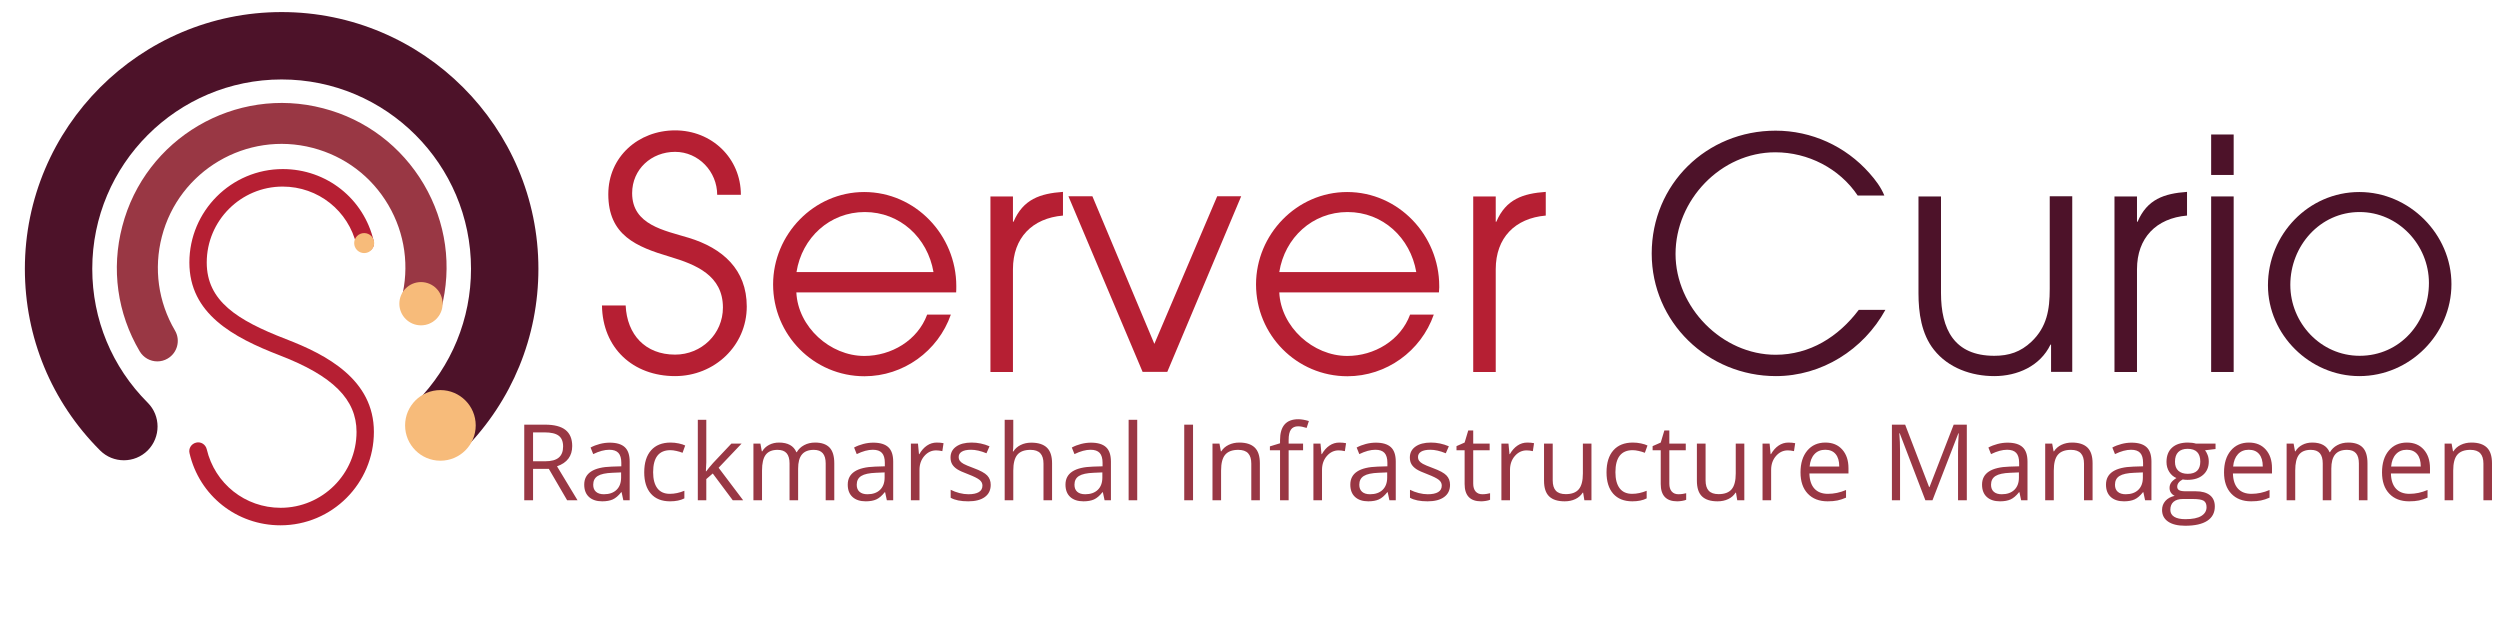
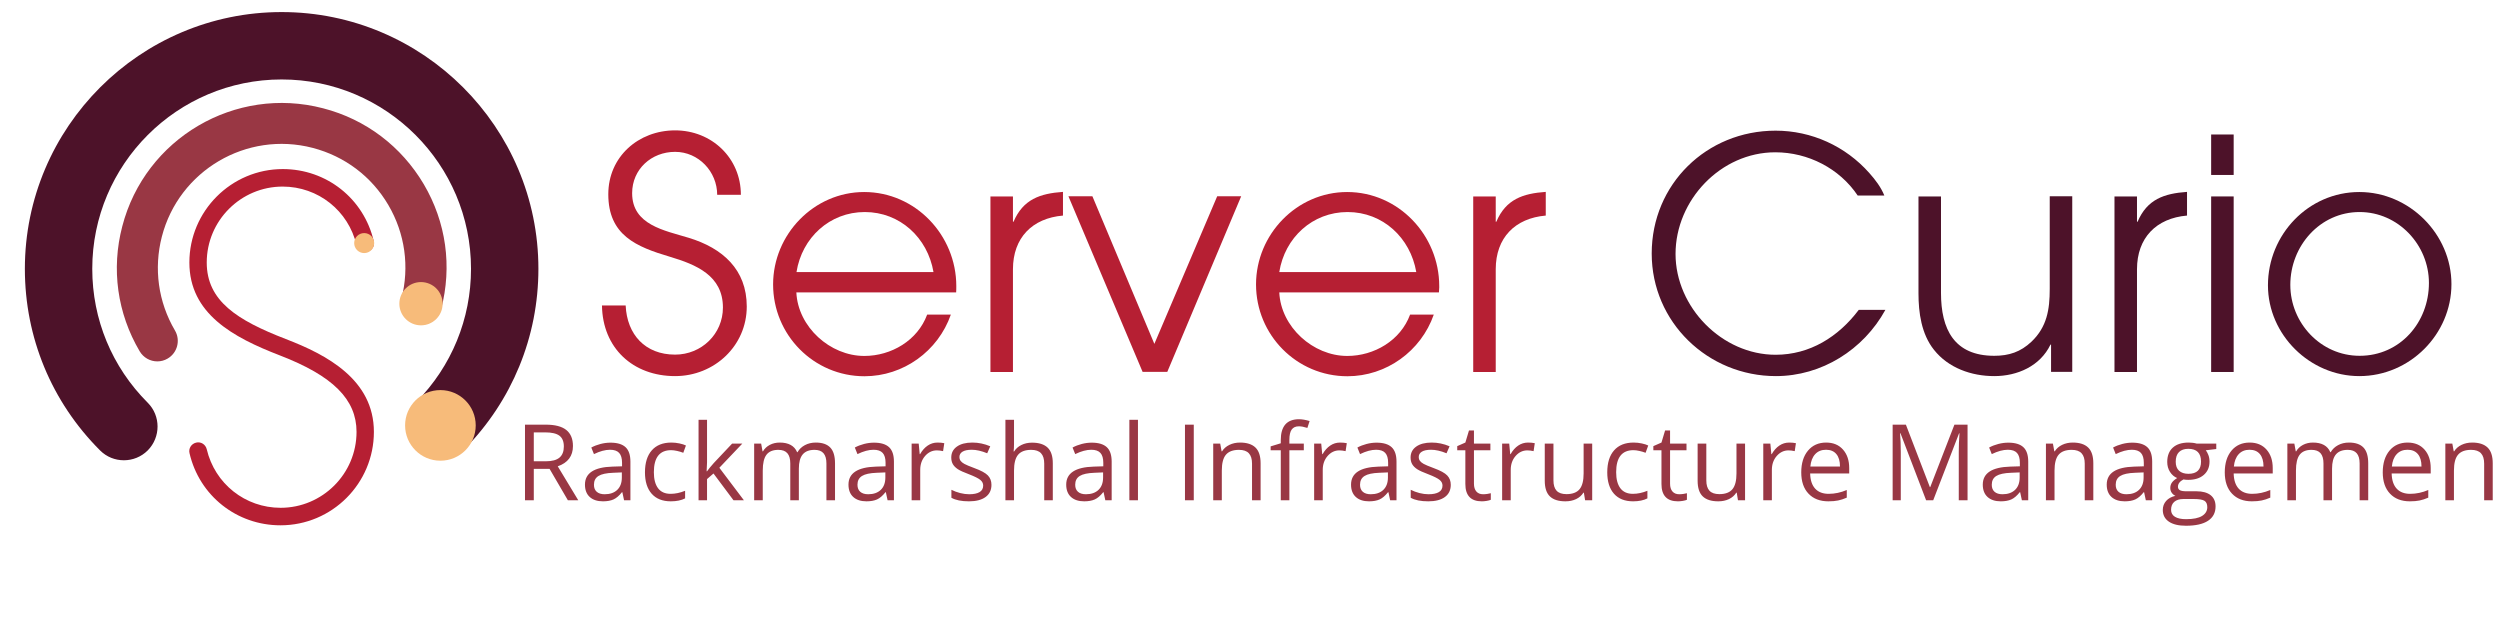
<svg xmlns="http://www.w3.org/2000/svg" viewBox="0 0 1699 420" width="1699" height="420" role="img" aria-labelledby="sc-logo-title">
  <g id="mark">
    <path fill="#4D1229" d="M84.2,312.8c-5.9,0-11.7-2.2-16.2-6.7c-33-33-51.1-76.8-51.1-123.4C16.9,86.5,95.2,8.2,191.4,8.2 s174.5,78.3,174.5,174.5c0,46.2-17.9,89.7-50.3,122.6c-8.9,9-23.4,9.1-32.4,0.2c-9-8.9-9.1-23.4-0.2-32.4 c23.9-24.2,37.1-56.4,37.1-90.4c0-71-57.7-128.7-128.7-128.7c-71,0-128.7,57.7-128.7,128.7c0,34.4,13.4,66.7,37.7,91 c8.9,8.9,8.9,23.4,0,32.4C95.9,310.6,90,312.8,84.2,312.8z" />
    <path fill="#993744" d="M106.9,245.6c-4.8,0-9.4-2.5-12-6.9c-15.2-25.8-19.4-55.9-11.8-84.9c15.5-59.8,76.8-95.8,136.5-80.2 c29,7.5,53.2,25.9,68.4,51.6c15.2,25.8,19.4,55.9,11.8,84.9c-1.9,7.4-9.5,11.9-17,10c-7.4-1.9-11.9-9.5-10-17 c5.6-21.7,2.5-44.4-8.9-63.8c-11.4-19.4-29.6-33.1-51.4-38.8c-44.9-11.7-90.9,15.4-102.5,60.3c-5.6,21.7-2.5,44.4,8.9,63.8 c3.9,6.6,1.7,15.2-5,19.1C111.7,245,109.3,245.6,106.9,245.6z" />
    <path fill="#B61F33" d="M190.6,357c-29.7,0-55.1-20.1-61.8-49c-0.8-3.2,1.2-6.4,4.5-7.2c3.2-0.8,6.4,1.2,7.2,4.5 c5.5,23.4,26.1,39.8,50.2,39.8c28.4,0,51.6-23.1,51.6-51.6c0-22.1-16.1-38.1-52.2-52c-31.9-12.3-61.4-28.4-61.4-63.1 c0-35,28.5-63.5,63.5-63.5c29.7,0,55.1,20.1,61.8,49c0.8,3.2-1.2,6.4-4.5,7.2c-3.2,0.7-6.4-1.2-7.2-4.5 c-5.5-23.4-26.1-39.8-50.2-39.8c-28.4,0-51.6,23.1-51.6,51.6c0,26.1,20.6,39.2,53.7,52c27.9,10.7,59.9,27.6,59.9,63.1 C254.1,328.5,225.7,357,190.6,357z" />
    <circle fill="#F7BB7A" cx="299.3" cy="289.1" r="24" />
    <circle fill="#F7BB7A" cx="286.1" cy="206.4" r="14.7" />
    <circle fill="#F7BB7A" cx="247.5" cy="165.2" r="6.8" />
  </g>
  <g id="wordmark">
    <path fill="#B61F33" d="M458.8,255.6c-28.6,0-49.3-19-49.7-48h16.1c0.9,19.8,13.3,33.4,33.6,33.4c17.9,0,32.5-14,32.5-32 c0-21.8-18.3-29.2-36-34.5c-22.9-6.8-41.9-14.6-41.9-42.5c0-25.5,20.5-43.4,45.4-43.4c24.9,0,44.7,18.8,44.7,43.8h-16.1 c0-15.7-12.6-29.2-28.6-29.2c-16.1,0-29.2,11.8-29.2,28.1c0,21.6,22,25.3,38.4,30.3c23.1,7,39.5,21.6,39.5,46.7 C507.5,235.1,485.4,255.6,458.8,255.6z" />
    <path fill="#B61F33" d="M649.8,198.7H541.2c1.1,23.5,22.9,43.2,46.2,43.2c18.3,0,36.2-10.5,42.7-28.1h16.1 c-8.7,24.9-32.3,41.9-58.7,41.9c-34.5,0-62.1-28.1-62.1-62.4c0-34,27.7-62.8,61.9-62.8c34.9,0,62.6,29.4,62.6,63.9 C650,195.8,649.8,197.1,649.8,198.7z M587.7,144.1c-23.8,0-42.7,17.4-46.4,40.8h93.1C630.4,161.6,611.7,144.1,587.7,144.1z" />
    <path fill="#B61F33" d="M688.4,183v69.8h-15.3V133.5h15.3v17.2h0.4c6.5-15.3,18.1-19.2,33.6-20.3v16.1 C701.5,148.3,688.4,161.6,688.4,183z" />
    <path fill="#B61F33" d="M793.3,252.7h-16.8l-50.4-119.3h16.3l42.1,100.3l42.7-100.3h16.3L793.3,252.7z" />
    <path fill="#B61F33" d="M977.9,198.7H869.4c1.1,23.5,22.9,43.2,46.2,43.2c18.3,0,36.2-10.5,42.7-28.1h16.1 c-8.7,24.9-32.3,41.9-58.7,41.9c-34.5,0-62.1-28.1-62.1-62.4c0-34,27.7-62.8,61.9-62.8c34.9,0,62.6,29.4,62.6,63.9 C978.2,195.8,977.9,197.1,977.9,198.7z M915.8,144.1c-23.8,0-42.7,17.4-46.4,40.8h93.1C958.5,161.6,939.8,144.1,915.8,144.1z" />
    <path fill="#B61F33" d="M1016.5,183v69.8h-15.3V133.5h15.3v17.2h0.4c6.5-15.3,18.1-19.2,33.6-20.3v16.1 C1029.6,148.3,1016.5,161.6,1016.5,183z" />
    <path fill="#4D1229" d="M1206.9,255.6c-46.2,0-84.4-36.6-84.4-83.3c0-47.1,37.3-83.5,84.2-83.5c24.4,0,47.5,10.5,63.7,28.8 c4.1,4.6,7.9,9.6,10.2,15.3h-18.1c-12.4-18.5-33.8-29.4-56-29.4c-37.1,0-67.8,32.5-67.8,69.1c0,36.2,31.6,68.5,68,68.5 c23.3,0,42.7-12.2,56.5-30.5h18.1C1266.4,237.7,1238,255.6,1206.9,255.6z" />
    <path fill="#4D1229" d="M1393.9,252.7v-18.5h-0.4c-7,14.6-22.5,21.4-38.2,21.4c-15.5,0-31.2-5.5-41-17.9 c-8.5-10.7-10.5-25.1-10.5-38.4v-65.8h15.3v65.6c0,24.6,8.9,42.7,36.2,42.7c10,0,17.9-2.6,25.3-9.6c10.5-10,12.4-21.8,12.4-35.8 v-63h15.3v119.3H1393.9z" />
    <path fill="#4D1229" d="M1452.3,183v69.8h-15.3V133.5h15.3v17.2h0.4c6.5-15.3,18.1-19.2,33.6-20.3v16.1 C1465.4,148.3,1452.3,161.6,1452.3,183z" />
    <path fill="#4D1229" d="M1502.7,118.8V91.4h15.3v27.5H1502.7z M1502.7,252.7V133.5h15.3v119.3H1502.7z" />
    <path fill="#4D1229" d="M1603.4,255.6c-33.6,0-62.1-28.1-62.1-61.7c0-34.5,27.5-63.4,62.1-63.4c34,0,62.6,28.6,62.6,62.6 C1666,227.2,1637.7,255.6,1603.4,255.6z M1603.6,144.1c-27,0-47.1,23.1-47.1,49.5c0,25.9,20.7,48.2,47.1,48.2 c27.5,0,47.1-22.7,47.1-49.5C1650.7,166.4,1629.8,144.1,1603.6,144.1z" />
  </g>
  <g id="tagline">
-     <text x="1037" y="340" text-anchor="middle" fill="#993744" font-family="'Open Sans','Helvetica Neue',Arial,sans-serif" font-size="72" font-weight="500">Rackmarshal Infrastructure Management</text>
+     <text x="1037.5" y="340" text-anchor="middle" textLength="1256.9" lengthAdjust="spacing" fill="#993744" font-family="'Open Sans','Helvetica Neue',Arial,sans-serif" font-size="72" font-weight="500">Rackmarshal Infrastructure Management</text>
  </g>
</svg>
